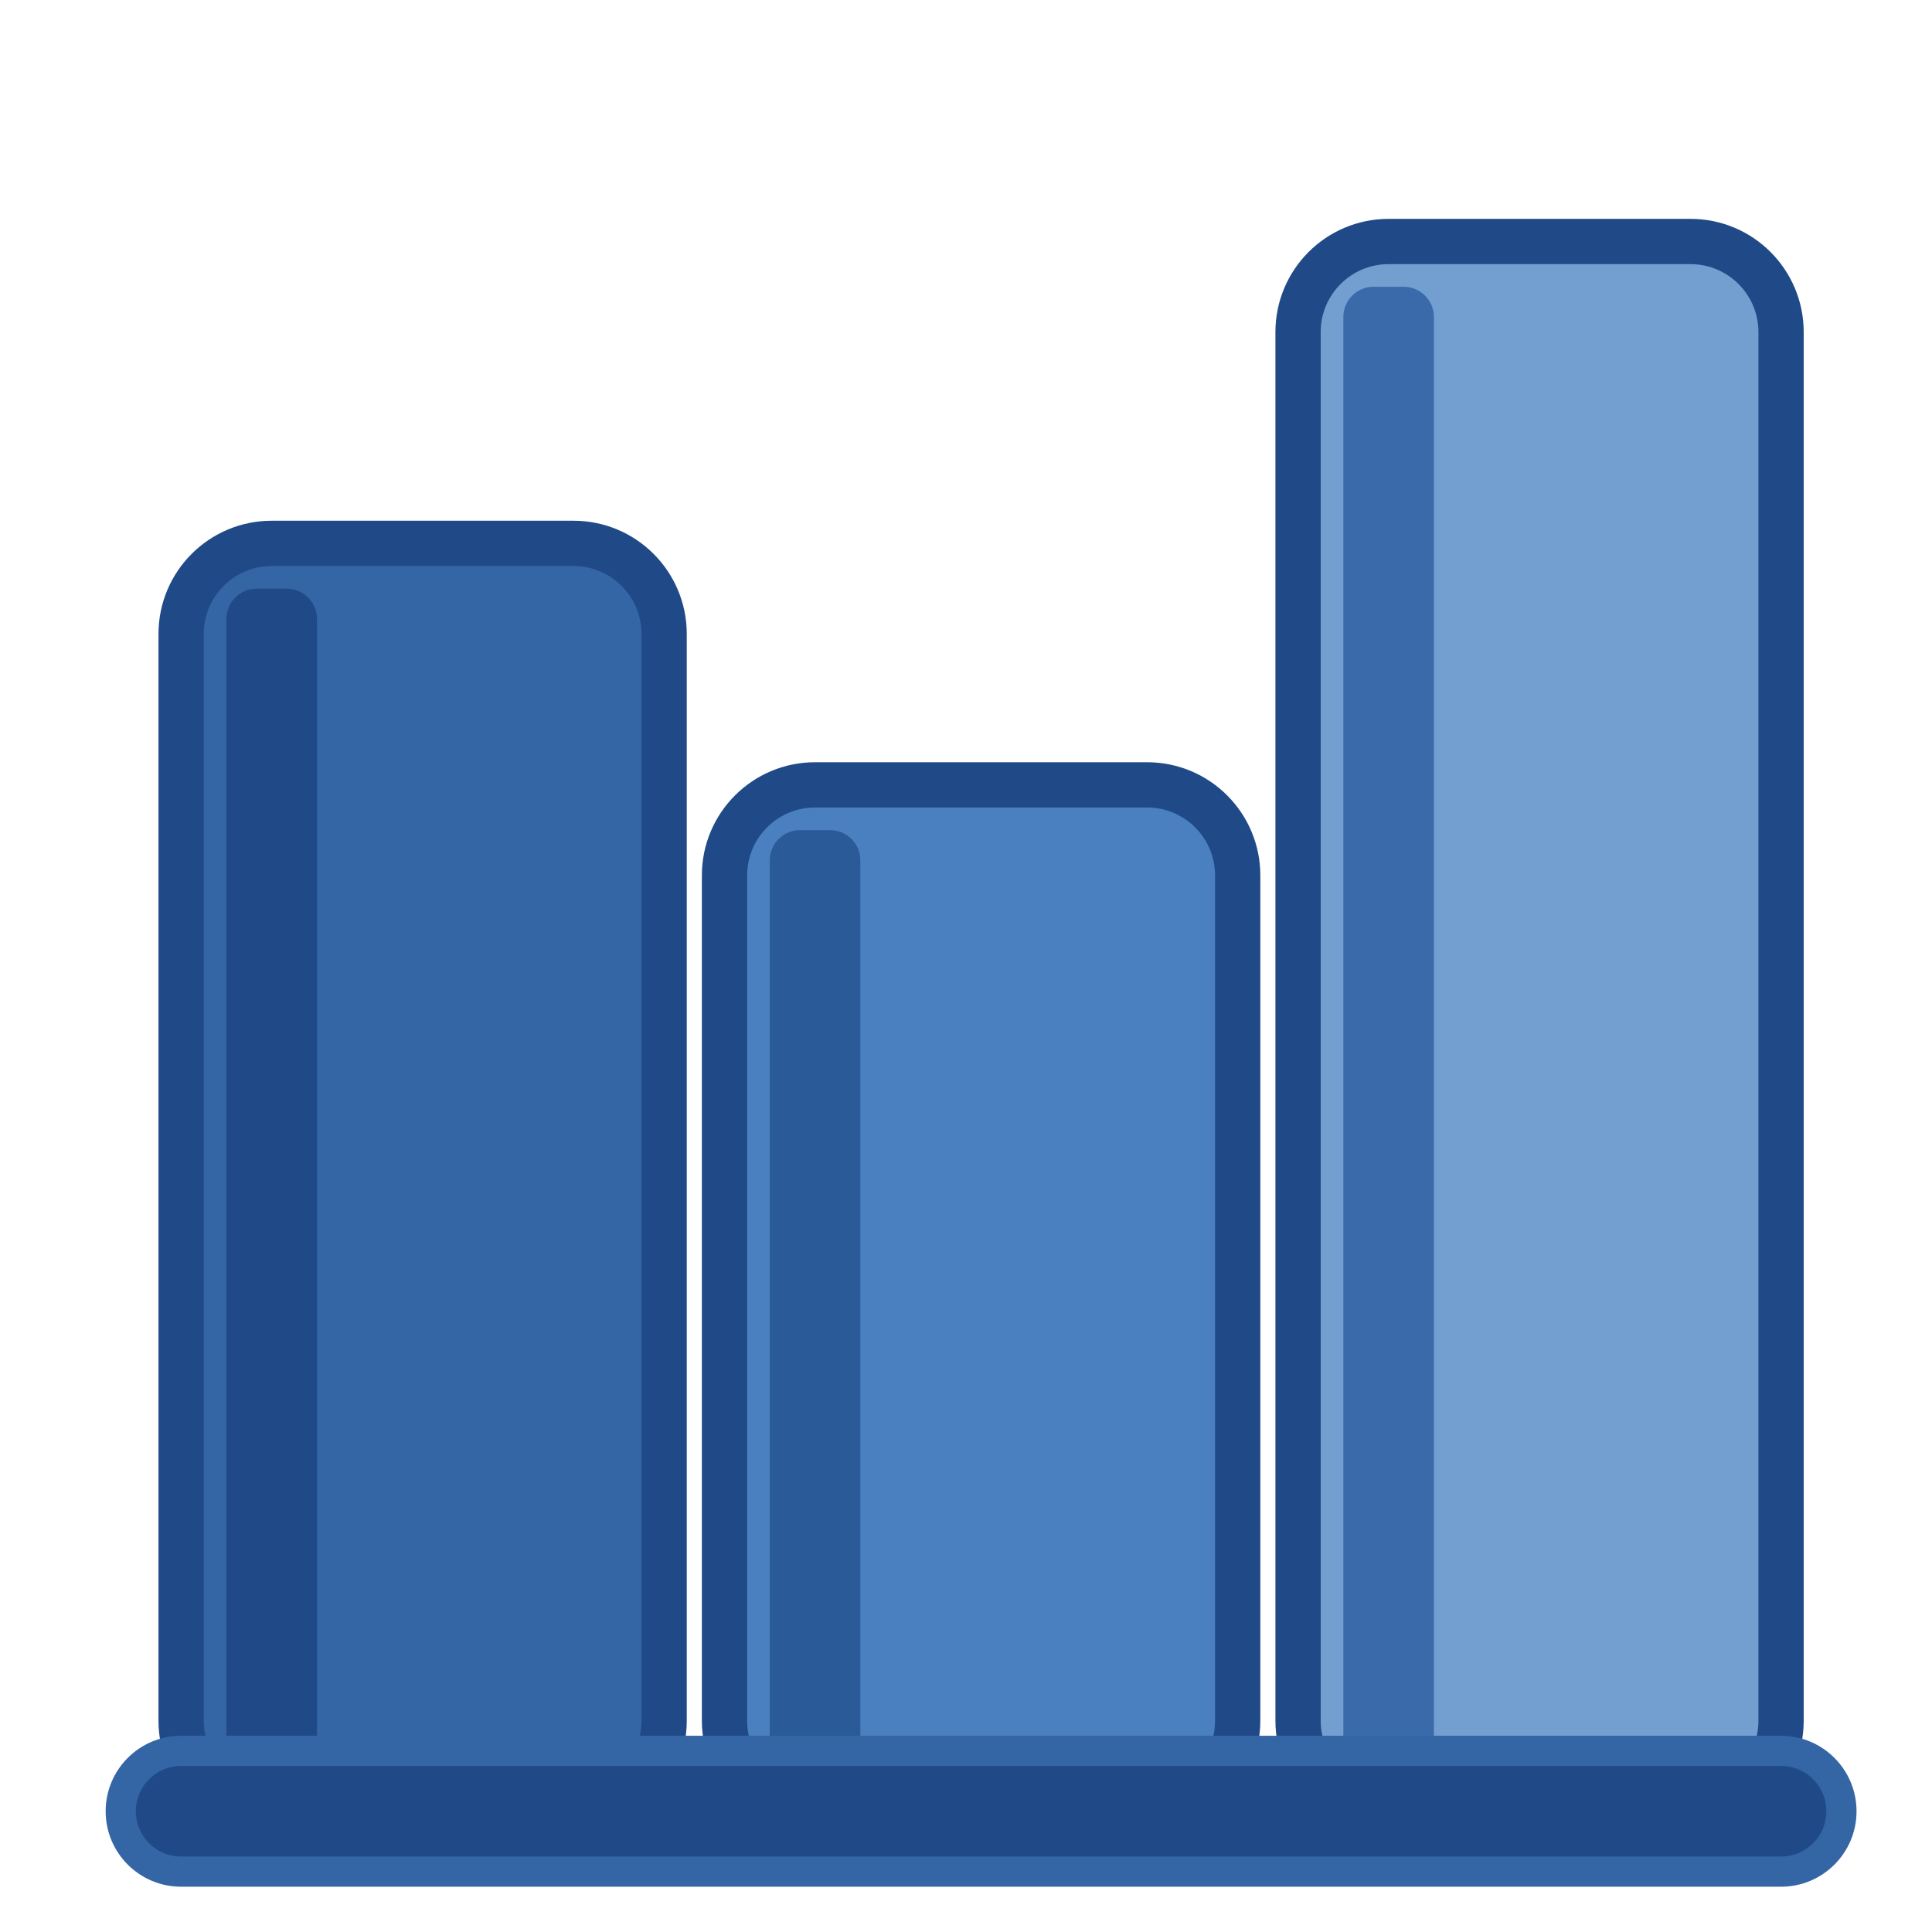
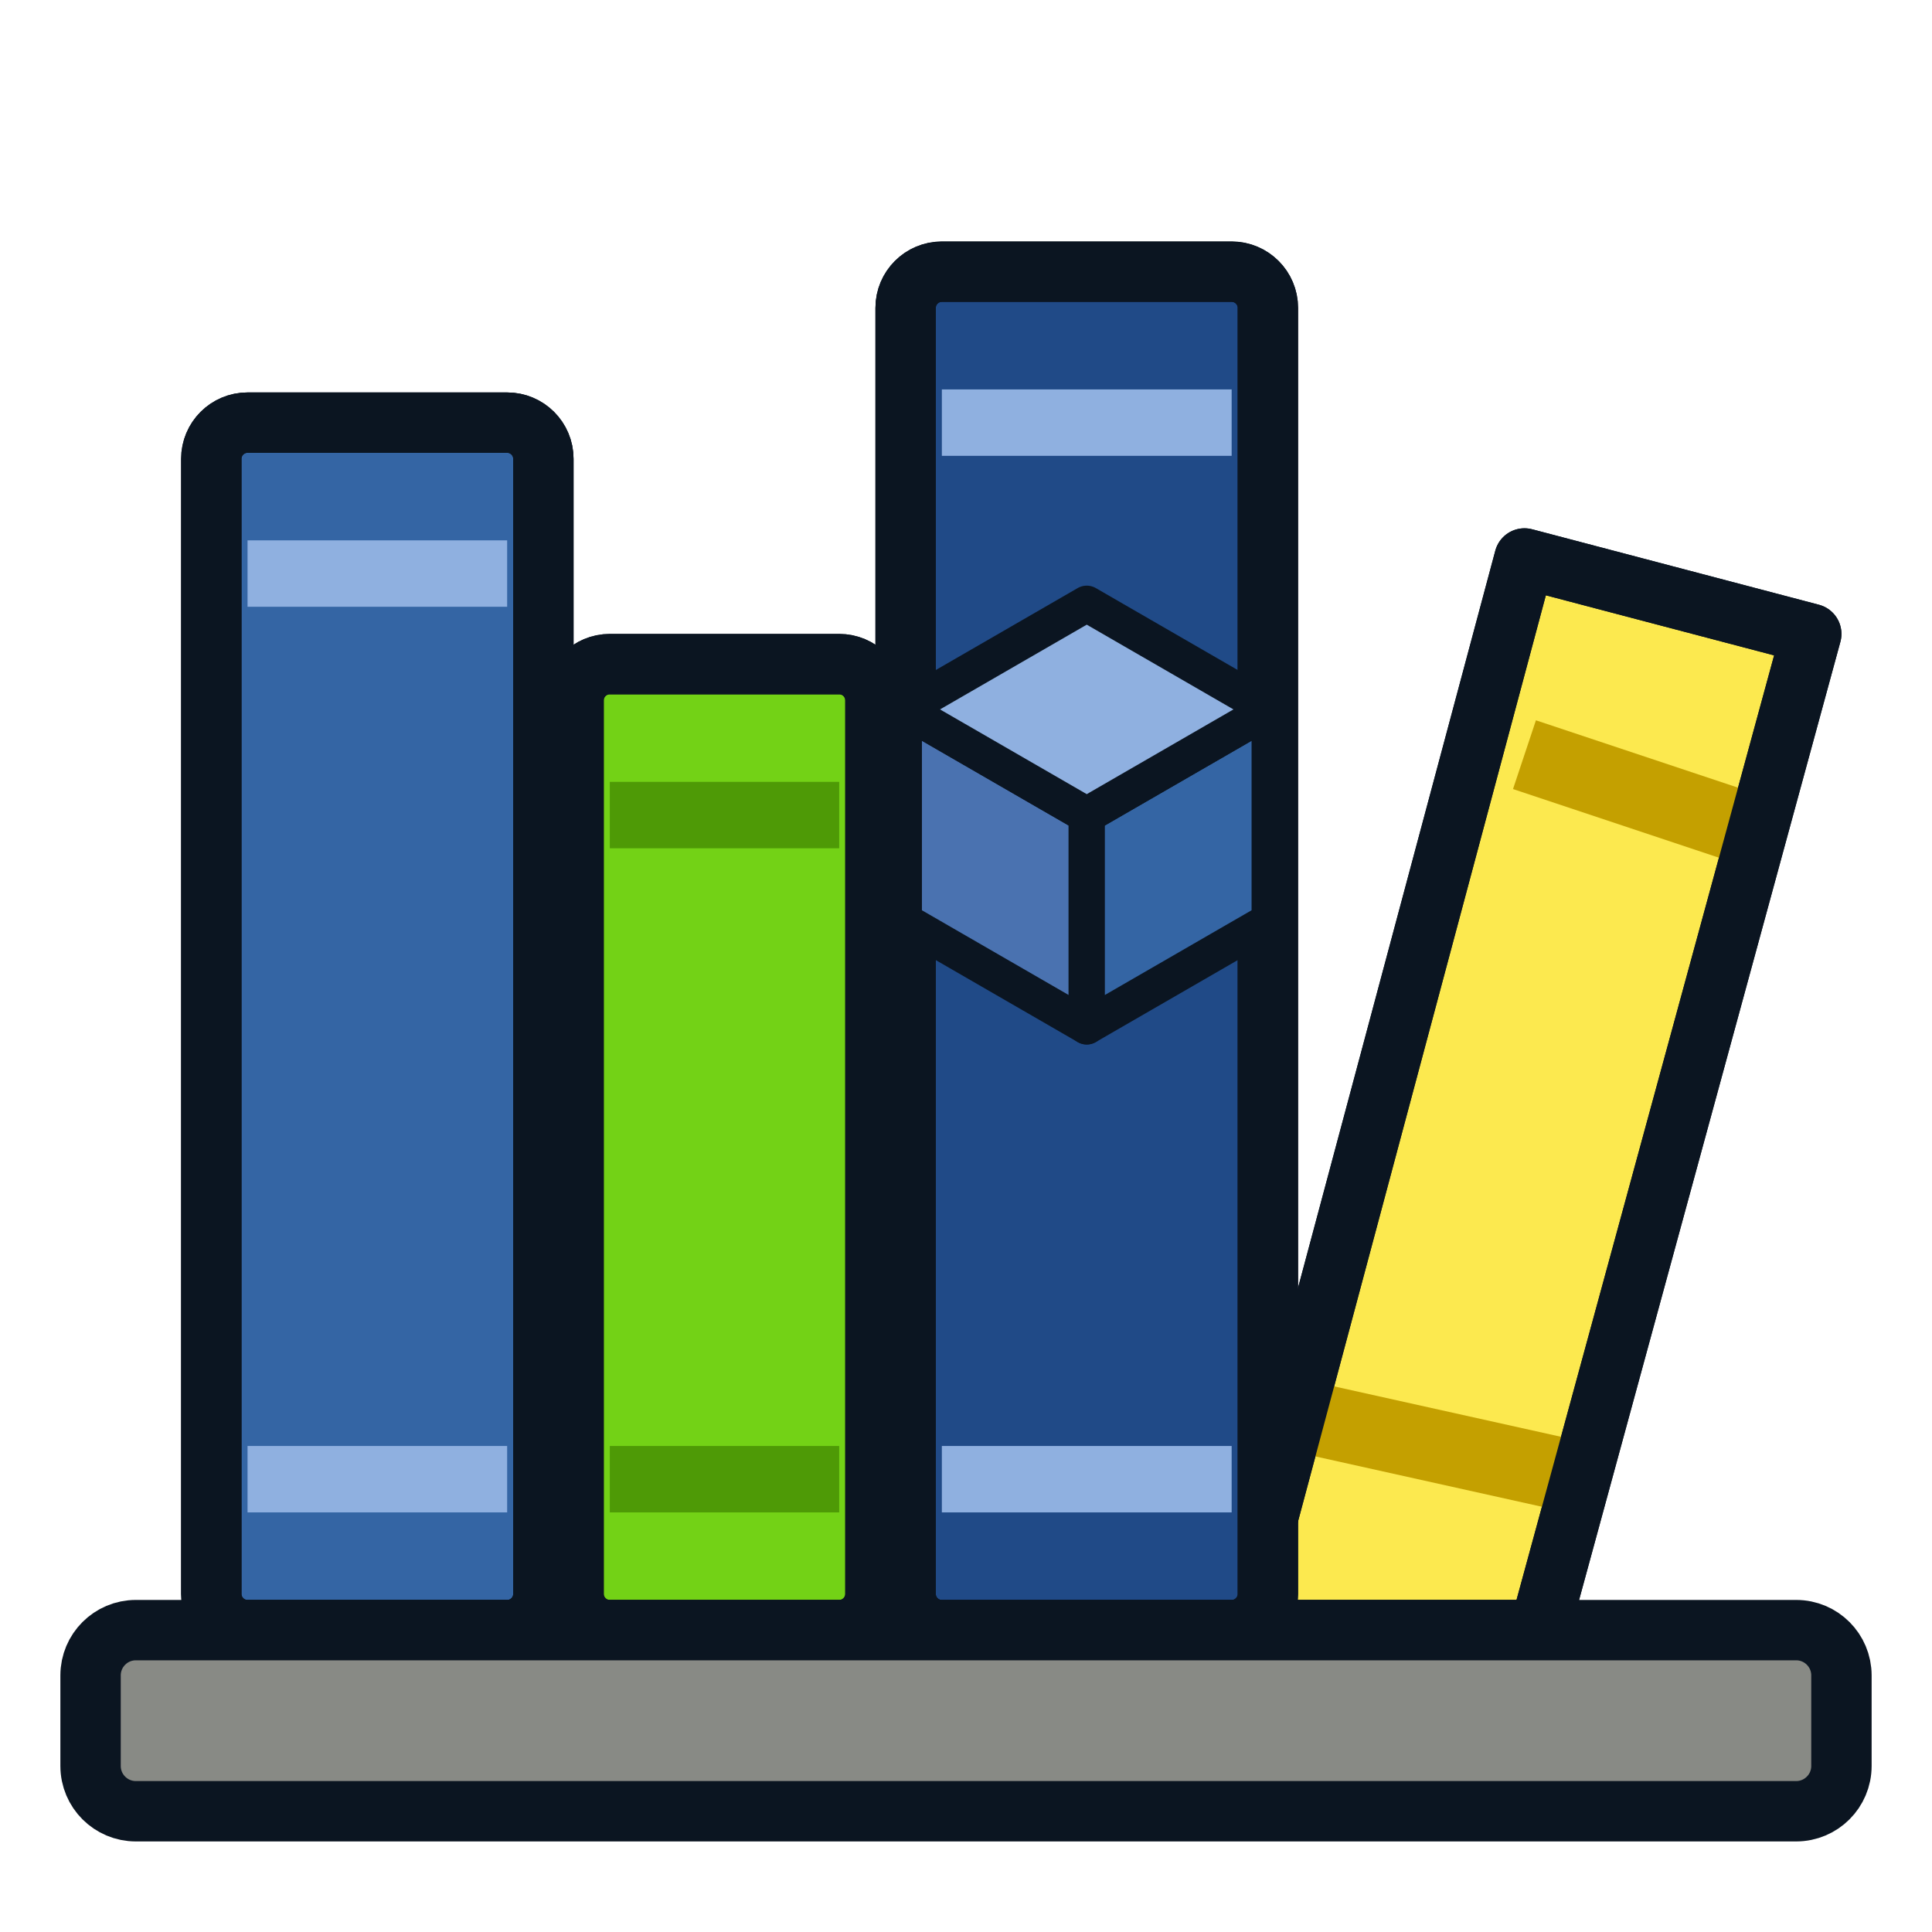
<svg xmlns="http://www.w3.org/2000/svg" width="64" height="64" viewBox="0 0 64 64">
-   <rect x="6" y="18" width="16" height="42" rx="3" fill="#3465a4" stroke="#204a87" stroke-width="1.5" />
-   <rect x="7.5" y="19.5" width="3" height="39" rx="1" fill="#204a87" />
-   <rect x="24" y="26" width="17" height="34" rx="3" fill="#4a80c0" stroke="#204a87" stroke-width="1.5" />
-   <rect x="25.5" y="27.5" width="3" height="31" rx="1" fill="#2a5a97" />
-   <rect x="43" y="8" width="16" height="52" rx="3" fill="#729fcf" stroke="#204a87" stroke-width="1.5" />
-   <rect x="44.5" y="9.5" width="3" height="49" rx="1" fill="#3a6aaa" />
-   <rect x="4" y="58" width="57" height="4" rx="2" fill="#204a87" stroke="#3465a4" stroke-width="1" />
+   <polygon points="41.00,54.00 51.00,54.00 60.00,21.00 50.50,18.50" fill="#fce94f" stroke="#0b1521" stroke-width="2.0" stroke-linejoin="round" />
+   <line x1="43.5" y1="47" x2="52.5" y2="49" stroke="#c4a000" stroke-width="2.4" stroke-linecap="butt" />
+   <line x1="50.5" y1="25" x2="58" y2="27.5" stroke="#c4a000" stroke-width="2.4" stroke-linecap="butt" />
+   <polygon points="41.00,54.00 51.00,54.00 60.00,21.00 50.50,18.50" fill="none" stroke="#0b1521" stroke-width="2.0" stroke-linejoin="round" />
+   <rect x="7" y="14" width="11" height="40" rx="1.2" fill="#3465a4" stroke="#0b1521" stroke-width="2.0" />
+   <line x1="8.2" y1="19" x2="16.8" y2="19" stroke="#8fb0e0" stroke-width="2.2" stroke-linecap="butt" />
+   <line x1="8.2" y1="49" x2="16.8" y2="49" stroke="#8fb0e0" stroke-width="2.2" stroke-linecap="butt" />
+   <rect x="7" y="14" width="11" height="40" rx="1.2" fill="none" stroke="#0b1521" stroke-width="2.0" />
+   <rect x="19" y="22" width="10" height="32" rx="1.2" fill="#73d216" stroke="#0b1521" stroke-width="2.0" />
+   <line x1="20.2" y1="27" x2="27.8" y2="27" stroke="#4e9a06" stroke-width="2.2" stroke-linecap="butt" />
+   <line x1="20.2" y1="49" x2="27.8" y2="49" stroke="#4e9a06" stroke-width="2.2" stroke-linecap="butt" />
+   <rect x="19" y="22" width="10" height="32" rx="1.2" fill="none" stroke="#0b1521" stroke-width="2.0" />
+   <rect x="30" y="9" width="12" height="45" rx="1.2" fill="#204a87" stroke="#0b1521" stroke-width="2.0" />
+   <line x1="31.2" y1="14" x2="40.8" y2="14" stroke="#8fb0e0" stroke-width="2.2" stroke-linecap="butt" />
+   <line x1="31.2" y1="49" x2="40.8" y2="49" stroke="#8fb0e0" stroke-width="2.2" stroke-linecap="butt" />
+   <rect x="30" y="9" width="12" height="45" rx="1.2" fill="none" stroke="#0b1521" stroke-width="2.0" />
+   <polygon points="29.94,30.50 36.00,34.00 36.00,27.00 29.94,23.50" fill="#4a72b0" stroke="#0b1521" stroke-width="1.2" stroke-linejoin="round" />
+   <polygon points="36.00,34.00 42.06,30.50 42.06,23.50 36.00,27.00" fill="#3465a4" stroke="#0b1521" stroke-width="1.2" stroke-linejoin="round" />
+   <polygon points="36.00,20.00 42.06,23.50 36.00,27.00 29.94,23.50" fill="#8fb0e0" stroke="#0b1521" stroke-width="1.2" stroke-linejoin="round" />
+   <rect x="3" y="54" width="58" height="6" rx="1.5" fill="#888a85" stroke="#0b1521" stroke-width="2.0" />
</svg>
